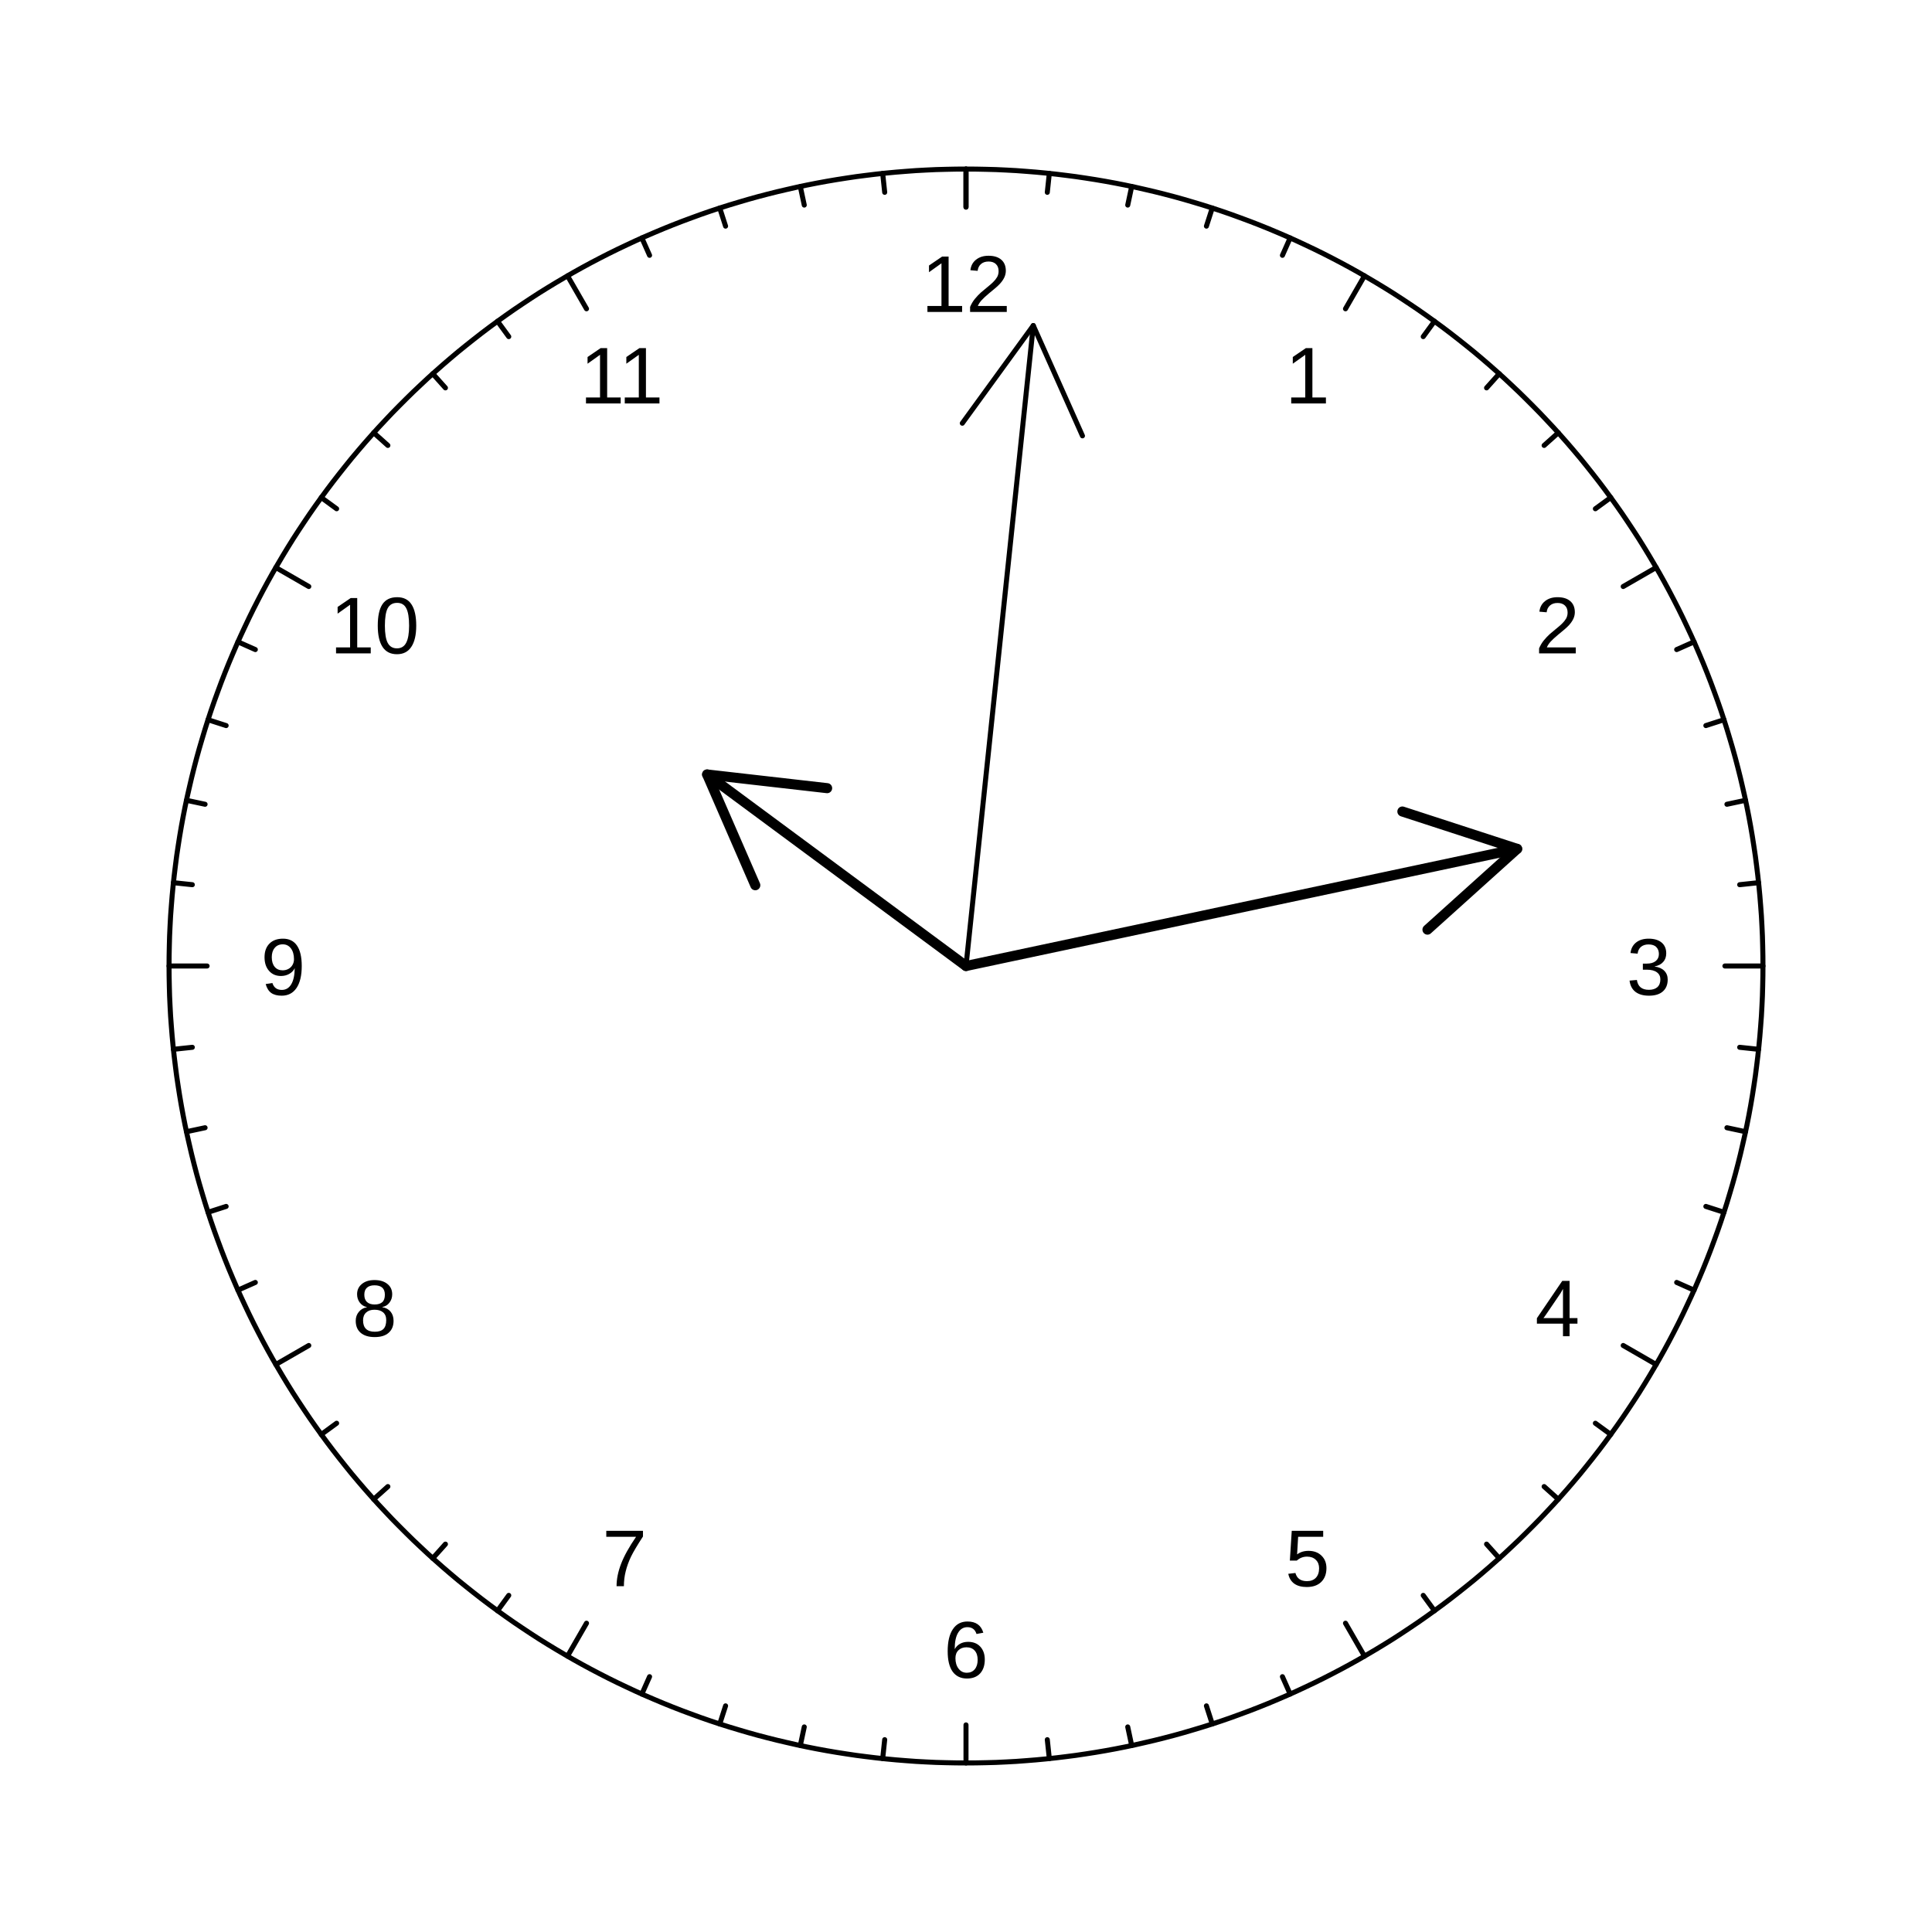
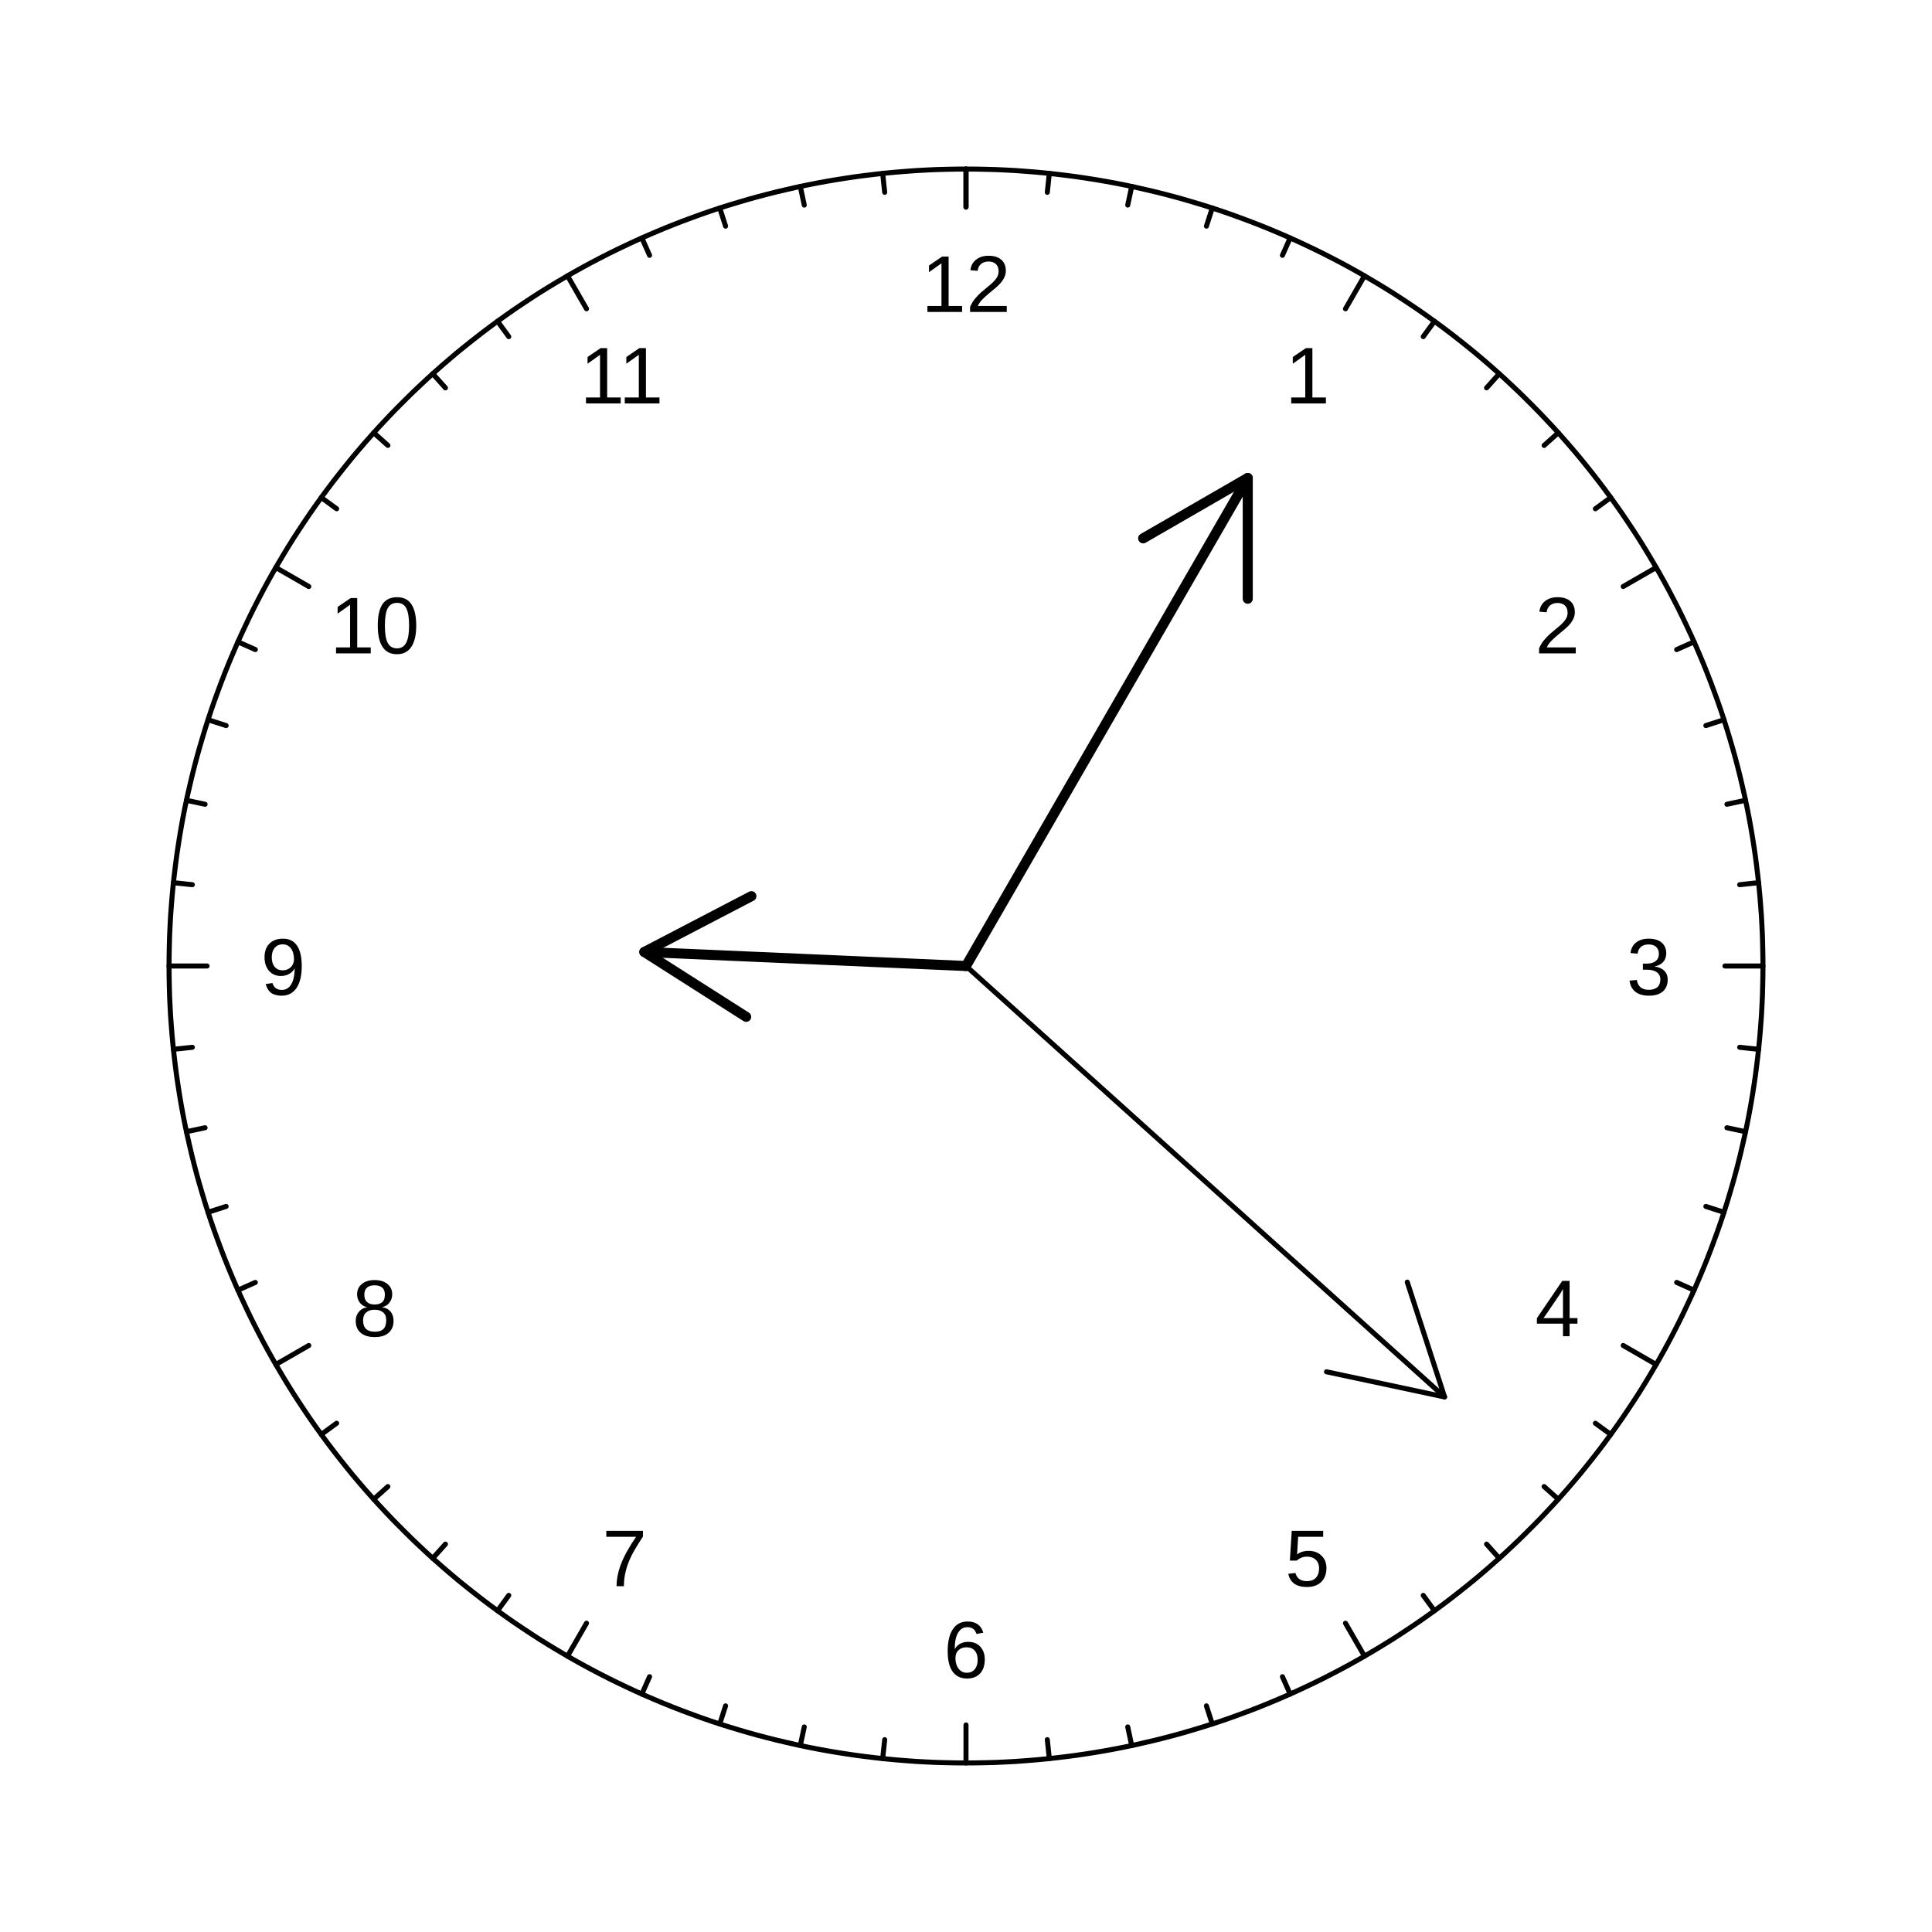
<svg xmlns="http://www.w3.org/2000/svg" viewBox="0 0 288.00 288.00">
  <defs>
    <style type="text/css">
    line, polyline, path, rect, circle {
      fill: none;
      stroke: #000000;
      stroke-linecap: round;
      stroke-linejoin: round;
      stroke-miterlimit: 10.00;
    }
  </style>
  </defs>
  <rect width="100%" height="100%" style="stroke: none; fill: #FFFFFF;" />
  <defs>
    <clipPath id="cpMTQuNHwyNzMuNnwyNzMuNnwxNC40">
      <rect x="14.40" y="14.40" width="259.20" height="259.20" />
    </clipPath>
  </defs>
  <polyline points="144.00,49.20 144.00,47.70 144.00,46.20 144.00,44.70 144.00,43.20 144.00,41.70 144.00,40.20 144.00,38.70 144.00,37.20 144.00,35.70 144.00,34.20 144.00,32.70 144.00,31.20 144.00,29.70 144.00,28.20 144.00,26.70 144.00,25.20 145.49,25.21 146.99,25.24 148.48,25.28 149.97,25.35 151.46,25.43 152.95,25.54 154.44,25.66 155.92,25.80 157.41,25.96 158.89,26.14 160.37,26.33 161.85,26.55 163.32,26.78 164.79,27.03 166.26,27.30 167.73,27.59 169.19,27.90 170.64,28.23 172.10,28.57 173.54,28.93 174.99,29.31 176.43,29.71 177.86,30.13 179.29,30.56 180.71,31.01 182.13,31.48 183.54,31.97 184.94,32.48 186.34,33.00 187.73,33.54 189.12,34.10 190.50,34.68 191.87,35.27 193.23,35.88 194.58,36.51 195.93,37.15 197.27,37.81 198.60,38.49 199.92,39.18 201.23,39.89 202.54,40.62 203.83,41.37 205.12,42.13 206.39,42.90 207.66,43.69 208.91,44.50 210.16,45.33 211.39,46.16 212.62,47.02 213.83,47.89 215.03,48.77 216.22,49.67 217.40,50.59 218.57,51.52 219.73,52.46 220.87,53.42 222.00,54.39 223.12,55.38 224.23,56.38 225.32,57.40 226.41,58.43 227.47,59.47 228.53,60.53 229.57,61.59 230.60,62.68 231.62,63.77 232.62,64.88 233.61,66.00 234.58,67.13 235.54,68.27 236.48,69.43 237.41,70.60 238.33,71.78 239.23,72.97 240.11,74.17 240.98,75.38 241.84,76.61 242.67,77.84 243.50,79.09 244.31,80.34 245.10,81.61 245.87,82.88 246.63,84.17 247.38,85.46 248.11,86.77 248.82,88.08 249.51,89.40 250.19,90.73 250.85,92.07 251.49,93.42 252.12,94.77 252.73,96.13 253.32,97.50 253.90,98.88 254.46,100.27 255.00,101.66 255.52,103.06 256.03,104.46 256.52,105.87 256.99,107.29 257.44,108.71 257.87,110.14 258.29,111.57 258.69,113.01 259.07,114.46 259.43,115.90 259.77,117.36 260.10,118.81 260.41,120.27 260.70,121.74 260.97,123.21 261.22,124.68 261.45,126.15 261.67,127.63 261.86,129.11 262.04,130.59 262.20,132.08 262.34,133.56 262.46,135.05 262.57,136.54 262.65,138.03 262.72,139.52 262.76,141.01 262.79,142.51 262.80,144.00 262.79,145.49 262.76,146.99 262.72,148.48 262.65,149.97 262.57,151.46 262.46,152.95 262.34,154.44 262.20,155.92 262.04,157.41 261.86,158.89 261.67,160.37 261.45,161.85 261.22,163.32 260.97,164.79 260.70,166.26 260.41,167.73 260.10,169.19 259.77,170.64 259.43,172.10 259.07,173.54 258.69,174.99 258.29,176.43 257.87,177.86 257.44,179.29 256.99,180.71 256.52,182.13 256.03,183.54 255.52,184.94 255.00,186.34 254.46,187.73 253.90,189.12 253.32,190.50 252.73,191.87 252.12,193.23 251.49,194.58 250.85,195.93 250.19,197.27 249.51,198.60 248.82,199.92 248.11,201.23 247.38,202.54 246.63,203.83 245.87,205.12 245.10,206.39 244.31,207.66 243.50,208.91 242.67,210.16 241.84,211.39 240.98,212.62 240.11,213.83 239.23,215.03 238.33,216.22 237.41,217.40 236.48,218.57 235.54,219.73 234.58,220.87 233.61,222.00 232.62,223.12 231.62,224.23 230.60,225.32 229.57,226.41 228.53,227.47 227.47,228.53 226.41,229.57 225.32,230.60 224.23,231.62 223.12,232.62 222.00,233.61 220.87,234.58 219.73,235.54 218.57,236.48 217.40,237.41 216.22,238.33 215.03,239.23 213.83,240.11 212.62,240.98 211.39,241.84 210.16,242.67 208.91,243.50 207.66,244.31 206.39,245.10 205.12,245.87 203.83,246.63 202.54,247.38 201.23,248.11 199.92,248.82 198.60,249.51 197.27,250.19 195.93,250.85 194.58,251.49 193.23,252.12 191.87,252.73 190.50,253.32 189.12,253.90 187.73,254.46 186.34,255.00 184.94,255.52 183.54,256.03 182.13,256.52 180.71,256.99 179.29,257.44 177.86,257.87 176.43,258.29 174.99,258.69 173.54,259.07 172.10,259.43 170.64,259.77 169.19,260.10 167.73,260.41 166.26,260.70 164.79,260.97 163.32,261.22 161.85,261.45 160.37,261.67 158.89,261.86 157.41,262.04 155.92,262.20 154.44,262.34 152.95,262.46 151.46,262.57 149.97,262.65 148.48,262.72 146.99,262.76 145.49,262.79 144.00,262.80 142.51,262.79 141.01,262.76 139.52,262.72 138.03,262.65 136.54,262.57 135.05,262.46 133.56,262.34 132.08,262.20 130.59,262.04 129.11,261.86 127.63,261.67 126.15,261.45 124.68,261.22 123.21,260.97 121.74,260.70 120.27,260.41 118.81,260.10 117.36,259.77 115.90,259.43 114.46,259.07 113.01,258.69 111.57,258.29 110.14,257.87 108.71,257.44 107.29,256.99 105.87,256.52 104.46,256.03 103.06,255.52 101.66,255.00 100.27,254.46 98.88,253.90 97.50,253.32 96.13,252.73 94.77,252.12 93.42,251.49 92.07,250.85 90.73,250.19 89.40,249.51 88.08,248.82 86.77,248.11 85.46,247.38 84.17,246.63 82.88,245.87 81.61,245.10 80.34,244.31 79.09,243.50 77.84,242.67 76.61,241.84 75.38,240.98 74.17,240.11 72.97,239.23 71.78,238.33 70.60,237.41 69.43,236.48 68.27,235.54 67.13,234.58 66.00,233.61 64.88,232.62 63.77,231.62 62.68,230.60 61.59,229.57 60.53,228.53 59.47,227.47 58.43,226.41 57.40,225.32 56.38,224.23 55.38,223.12 54.39,222.00 53.42,220.87 52.46,219.73 51.52,218.57 50.59,217.40 49.67,216.22 48.77,215.03 47.89,213.83 47.02,212.62 46.16,211.39 45.33,210.16 44.50,208.91 43.69,207.66 42.90,206.39 42.13,205.12 41.37,203.83 40.62,202.54 39.89,201.23 39.18,199.92 38.49,198.60 37.81,197.27 37.15,195.93 36.51,194.58 35.88,193.23 35.27,191.87 34.68,190.50 34.10,189.12 33.54,187.73 33.00,186.34 32.48,184.94 31.97,183.54 31.48,182.13 31.01,180.71 30.56,179.29 30.13,177.86 29.71,176.43 29.31,174.99 28.93,173.54 28.57,172.10 28.23,170.64 27.90,169.19 27.59,167.73 27.30,166.26 27.03,164.79 26.78,163.32 26.55,161.85 26.33,160.37 26.14,158.89 25.96,157.41 25.80,155.92 25.66,154.44 25.54,152.95 25.43,151.46 25.35,149.97 25.28,148.48 25.24,146.99 25.21,145.49 25.20,144.00 25.21,142.51 25.24,141.01 25.28,139.52 25.35,138.03 25.43,136.54 25.54,135.05 25.66,133.56 25.80,132.08 25.96,130.59 26.14,129.11 26.33,127.63 26.55,126.15 26.78,124.68 27.03,123.21 27.30,121.74 27.59,120.27 27.90,118.81 28.23,117.36 28.57,115.90 28.93,114.46 29.31,113.01 29.71,111.57 30.13,110.14 30.56,108.71 31.01,107.29 31.48,105.87 31.97,104.46 32.48,103.06 33.00,101.66 33.54,100.27 34.10,98.88 34.68,97.50 35.27,96.13 35.88,94.77 36.51,93.42 37.15,92.07 37.81,90.73 38.49,89.40 39.18,88.08 39.89,86.77 40.62,85.46 41.37,84.17 42.13,82.88 42.90,81.61 43.69,80.34 44.50,79.09 45.33,77.84 46.16,76.61 47.02,75.38 47.89,74.17 48.77,72.97 49.67,71.78 50.59,70.60 51.52,69.43 52.46,68.27 53.42,67.13 54.39,66.00 55.38,64.88 56.38,63.77 57.40,62.68 58.43,61.59 59.47,60.53 60.53,59.47 61.59,58.43 62.68,57.40 63.77,56.38 64.88,55.38 66.00,54.39 67.13,53.42 68.27,52.46 69.43,51.52 70.60,50.59 71.78,49.67 72.97,48.77 74.17,47.89 75.38,47.02 76.61,46.16 77.84,45.33 79.09,44.50 80.34,43.69 81.61,42.90 82.88,42.13 84.17,41.37 85.46,40.62 86.77,39.89 88.08,39.18 89.40,38.49 90.73,37.81 92.07,37.15 93.42,36.51 94.77,35.88 96.13,35.27 97.50,34.68 98.88,34.10 100.27,33.54 101.66,33.00 103.06,32.48 104.46,31.97 105.87,31.48 107.29,31.01 108.71,30.56 110.14,30.13 111.57,29.71 113.01,29.31 114.46,28.93 115.90,28.57 117.36,28.23 118.81,27.90 120.27,27.59 121.74,27.30 123.21,27.03 124.68,26.78 126.15,26.55 127.63,26.33 129.11,26.14 130.59,25.96 132.08,25.80 133.56,25.66 135.05,25.54 136.54,25.43 138.03,25.35 139.52,25.28 141.01,25.24 142.51,25.21 144.00,25.20 144.00,26.70 144.00,28.20 144.00,29.70 144.00,31.20 144.00,32.70 144.00,34.20 144.00,35.70 144.00,37.20 144.00,38.70 144.00,40.20 144.00,41.70 144.00,43.20 144.00,44.70 144.00,46.20 144.00,47.70 144.00,49.20 142.81,49.21 141.62,49.23 140.43,49.27 139.24,49.32 138.05,49.39 136.86,49.47 135.67,49.57 134.49,49.68 133.30,49.81 132.12,49.95 130.94,50.10 129.76,50.28 128.58,50.46 127.41,50.66 126.24,50.88 125.07,51.11 123.90,51.35 122.74,51.61 121.58,51.89 120.42,52.18 119.27,52.48 118.12,52.80 116.98,53.13 115.84,53.48 114.71,53.84 113.57,54.22 112.45,54.60 111.33,55.01 110.21,55.43 109.10,55.86 108.00,56.30 106.90,56.76 105.80,57.24 104.72,57.72 103.64,58.22 102.56,58.74 101.49,59.26 100.43,59.80 99.38,60.36 98.33,60.93 97.29,61.51 96.26,62.10 95.23,62.71 94.21,63.33 93.20,63.96 92.20,64.60 91.21,65.26 90.22,65.93 89.25,66.61 88.28,67.31 87.32,68.01 86.37,68.73 85.43,69.46 84.49,70.20 83.57,70.96 82.66,71.72 81.76,72.50 80.86,73.28 79.98,74.08 79.10,74.89 78.24,75.71 77.39,76.55 76.55,77.39 75.71,78.24 74.89,79.10 74.08,79.98 73.28,80.86 72.50,81.76 71.72,82.66 70.96,83.57 70.20,84.49 69.46,85.43 68.73,86.37 68.01,87.32 67.31,88.28 66.61,89.25 65.93,90.22 65.26,91.21 64.60,92.20 63.96,93.20 63.33,94.21 62.71,95.23 62.10,96.26 61.51,97.29 60.93,98.33 60.36,99.38 59.80,100.43 59.26,101.49 58.74,102.56 58.22,103.64 57.72,104.72 57.24,105.80 56.76,106.90 56.30,108.00 55.86,109.10 55.43,110.21 55.01,111.33 54.60,112.45 54.22,113.57 53.84,114.71 53.48,115.84 53.13,116.98 52.80,118.12 52.48,119.27 52.18,120.42 51.89,121.58 51.61,122.74 51.35,123.90 51.11,125.07 50.88,126.24 50.66,127.41 50.46,128.58 50.28,129.76 50.10,130.94 49.95,132.12 49.81,133.30 49.68,134.49 49.57,135.67 49.47,136.86 49.39,138.05 49.32,139.24 49.27,140.43 49.23,141.62 49.21,142.81 49.20,144.00 49.21,145.19 49.23,146.38 49.27,147.57 49.32,148.76 49.39,149.95 49.47,151.14 49.57,152.33 49.68,153.51 49.81,154.70 49.95,155.88 50.10,157.06 50.28,158.24 50.46,159.42 50.66,160.59 50.88,161.76 51.11,162.93 51.35,164.10 51.61,165.26 51.89,166.42 52.18,167.58 52.48,168.73 52.80,169.88 53.13,171.02 53.48,172.16 53.84,173.29 54.22,174.43 54.60,175.55 55.01,176.67 55.43,177.79 55.86,178.90 56.30,180.00 56.76,181.10 57.24,182.20 57.72,183.28 58.22,184.36 58.74,185.44 59.26,186.51 59.80,187.57 60.36,188.62 60.93,189.67 61.51,190.71 62.10,191.74 62.71,192.77 63.33,193.79 63.96,194.80 64.60,195.80 65.26,196.79 65.93,197.78 66.61,198.75 67.31,199.72 68.01,200.68 68.73,201.63 69.46,202.57 70.20,203.51 70.96,204.43 71.72,205.34 72.50,206.24 73.28,207.14 74.08,208.02 74.89,208.90 75.71,209.76 76.55,210.61 77.39,211.45 78.24,212.29 79.10,213.11 79.98,213.92 80.86,214.72 81.76,215.50 82.66,216.28 83.57,217.04 84.49,217.80 85.43,218.54 86.37,219.27 87.32,219.99 88.28,220.69 89.25,221.39 90.22,222.07 91.21,222.74 92.20,223.40 93.20,224.04 94.21,224.67 95.23,225.29 96.26,225.90 97.29,226.49 98.33,227.07 99.38,227.64 100.43,228.20 101.49,228.74 102.56,229.26 103.64,229.78 104.72,230.28 105.80,230.76 106.90,231.24 108.00,231.70 109.10,232.14 110.21,232.57 111.33,232.99 112.45,233.40 113.57,233.78 114.71,234.16 115.84,234.52 116.98,234.87 118.12,235.20 119.27,235.52 120.42,235.82 121.58,236.11 122.74,236.39 123.90,236.65 125.07,236.89 126.24,237.12 127.41,237.34 128.58,237.54 129.76,237.72 130.94,237.90 132.12,238.05 133.30,238.19 134.49,238.32 135.67,238.43 136.86,238.53 138.05,238.61 139.24,238.68 140.43,238.73 141.62,238.77 142.81,238.79 144.00,238.80 145.19,238.79 146.38,238.77 147.57,238.73 148.76,238.68 149.95,238.61 151.14,238.53 152.33,238.43 153.51,238.32 154.70,238.19 155.88,238.05 157.06,237.90 158.24,237.72 159.42,237.54 160.59,237.34 161.76,237.12 162.93,236.89 164.10,236.65 165.26,236.39 166.42,236.11 167.58,235.82 168.73,235.52 169.88,235.20 171.02,234.87 172.16,234.52 173.29,234.16 174.43,233.78 175.55,233.40 176.67,232.99 177.79,232.57 178.90,232.14 180.00,231.70 181.10,231.24 182.20,230.76 183.28,230.28 184.36,229.78 185.44,229.26 186.51,228.74 187.57,228.20 188.62,227.64 189.67,227.07 190.71,226.49 191.74,225.90 192.77,225.29 193.79,224.67 194.80,224.04 195.80,223.40 196.79,222.74 197.78,222.07 198.75,221.39 199.72,220.69 200.68,219.99 201.63,219.27 202.57,218.54 203.51,217.80 204.43,217.04 205.34,216.28 206.24,215.50 207.14,214.72 208.02,213.92 208.90,213.11 209.76,212.29 210.61,211.45 211.45,210.61 212.29,209.76 213.11,208.90 213.92,208.02 214.72,207.14 215.50,206.24 216.28,205.34 217.04,204.43 217.80,203.51 218.54,202.57 219.27,201.63 219.99,200.68 220.69,199.72 221.39,198.75 222.07,197.78 222.74,196.79 223.40,195.80 224.04,194.80 224.67,193.79 225.29,192.77 225.90,191.74 226.49,190.71 227.07,189.67 227.64,188.62 228.20,187.57 228.74,186.51 229.26,185.44 229.78,184.36 230.28,183.28 230.76,182.20 231.24,181.10 231.70,180.00 232.14,178.90 232.57,177.79 232.99,176.67 233.40,175.55 233.78,174.43 234.16,173.29 234.52,172.16 234.87,171.02 235.20,169.88 235.52,168.73 235.82,167.58 236.11,166.42 236.39,165.26 236.65,164.10 236.89,162.93 237.12,161.76 237.34,160.59 237.54,159.42 237.72,158.24 237.90,157.06 238.05,155.88 238.19,154.70 238.32,153.51 238.43,152.33 238.53,151.14 238.61,149.95 238.68,148.76 238.73,147.57 238.77,146.38 238.79,145.19 238.80,144.00 238.79,142.81 238.77,141.62 238.73,140.43 238.68,139.24 238.61,138.05 238.53,136.86 238.43,135.67 238.32,134.49 238.19,133.30 238.05,132.12 237.90,130.94 237.72,129.76 237.54,128.58 237.34,127.41 237.12,126.24 236.89,125.07 236.65,123.90 236.39,122.74 236.11,121.58 235.82,120.42 235.52,119.27 235.20,118.12 234.87,116.98 234.52,115.84 234.16,114.71 233.78,113.57 233.40,112.45 232.99,111.33 232.57,110.21 232.14,109.10 231.70,108.00 231.24,106.90 230.76,105.80 230.28,104.72 229.78,103.64 229.26,102.56 228.74,101.49 228.20,100.43 227.64,99.38 227.07,98.33 226.49,97.29 225.90,96.26 225.29,95.23 224.67,94.21 224.04,93.20 223.40,92.20 222.74,91.21 222.07,90.22 221.39,89.25 220.69,88.28 219.99,87.32 219.27,86.37 218.54,85.43 217.80,84.49 217.04,83.57 216.28,82.66 215.50,81.76 214.72,80.86 213.92,79.98 213.11,79.10 212.29,78.24 211.45,77.39 210.61,76.55 209.76,75.71 208.90,74.89 208.02,74.08 207.14,73.28 206.24,72.50 205.34,71.72 204.43,70.96 203.51,70.20 202.57,69.46 201.63,68.73 200.68,68.01 199.72,67.31 198.75,66.61 197.78,65.93 196.79,65.26 195.80,64.60 194.80,63.96 193.79,63.33 192.77,62.71 191.74,62.10 190.71,61.51 189.67,60.93 188.62,60.36 187.57,59.80 186.51,59.26 185.44,58.74 184.36,58.22 183.28,57.72 182.20,57.24 181.10,56.76 180.00,56.30 178.90,55.86 177.79,55.43 176.67,55.01 175.55,54.60 174.43,54.22 173.29,53.84 172.16,53.48 171.02,53.13 169.88,52.80 168.73,52.48 167.58,52.18 166.42,51.89 165.26,51.61 164.10,51.35 162.93,51.11 161.76,50.88 160.59,50.66 159.42,50.46 158.24,50.28 157.06,50.10 155.88,49.95 154.70,49.81 153.51,49.68 152.33,49.57 151.14,49.47 149.95,49.39 148.76,49.32 147.57,49.27 146.38,49.23 145.19,49.21 144.00,49.20 144.00,49.20 " style="stroke-width: 0.75; stroke: none;" clip-path="url(#cpMTQuNHwyNzMuNnwyNzMuNnwxNC40)" />
  <polyline points="144.00,25.20 145.49,25.21 146.99,25.24 148.48,25.28 149.97,25.35 151.46,25.43 152.95,25.54 154.44,25.66 155.92,25.80 157.41,25.96 158.89,26.14 160.37,26.33 161.85,26.55 163.32,26.78 164.79,27.03 166.26,27.30 167.73,27.59 169.19,27.90 170.64,28.23 172.10,28.57 173.54,28.93 174.99,29.31 176.43,29.71 177.86,30.13 179.29,30.56 180.71,31.01 182.13,31.48 183.54,31.97 184.94,32.48 186.34,33.00 187.73,33.54 189.12,34.10 190.50,34.68 191.87,35.27 193.23,35.88 194.58,36.51 195.93,37.15 197.27,37.81 198.60,38.49 199.92,39.18 201.23,39.89 202.54,40.62 203.83,41.37 205.12,42.13 206.39,42.90 207.66,43.69 208.91,44.50 210.16,45.33 211.39,46.16 212.62,47.02 213.83,47.89 215.03,48.77 216.22,49.67 217.40,50.59 218.57,51.52 219.73,52.46 220.87,53.42 222.00,54.39 223.12,55.38 224.23,56.38 225.32,57.40 226.41,58.43 227.47,59.47 228.53,60.53 229.57,61.59 230.60,62.68 231.62,63.77 232.62,64.88 233.61,66.00 234.58,67.13 235.54,68.27 236.48,69.43 237.41,70.60 238.33,71.78 239.23,72.97 240.11,74.17 240.98,75.38 241.84,76.61 242.67,77.84 243.50,79.09 244.31,80.34 245.10,81.61 245.87,82.88 246.63,84.17 247.38,85.46 248.11,86.77 248.82,88.08 249.51,89.40 250.19,90.73 250.85,92.07 251.49,93.42 252.12,94.77 252.73,96.13 253.32,97.50 253.90,98.88 254.46,100.27 255.00,101.66 255.52,103.06 256.03,104.46 256.52,105.87 256.99,107.29 257.44,108.71 257.87,110.14 258.29,111.57 258.69,113.01 259.07,114.46 259.43,115.90 259.77,117.36 260.10,118.81 260.41,120.27 260.70,121.74 260.97,123.21 261.22,124.68 261.45,126.15 261.67,127.63 261.86,129.11 262.04,130.59 262.20,132.08 262.34,133.56 262.46,135.05 262.57,136.54 262.65,138.03 262.72,139.52 262.76,141.01 262.79,142.51 262.80,144.00 262.79,145.49 262.76,146.99 262.72,148.48 262.65,149.97 262.57,151.46 262.46,152.95 262.34,154.44 262.20,155.92 262.04,157.41 261.86,158.89 261.67,160.37 261.45,161.85 261.22,163.32 260.97,164.79 260.70,166.26 260.41,167.73 260.10,169.19 259.77,170.64 259.43,172.10 259.07,173.54 258.69,174.99 258.29,176.43 257.87,177.86 257.44,179.29 256.99,180.71 256.52,182.13 256.03,183.54 255.52,184.94 255.00,186.34 254.46,187.73 253.90,189.12 253.32,190.50 252.73,191.87 252.12,193.23 251.49,194.58 250.85,195.93 250.19,197.27 249.51,198.60 248.82,199.92 248.11,201.23 247.38,202.54 246.63,203.83 245.87,205.12 245.10,206.39 244.31,207.66 243.50,208.91 242.67,210.16 241.84,211.39 240.98,212.62 240.11,213.83 239.23,215.03 238.33,216.22 237.41,217.40 236.48,218.57 235.54,219.73 234.58,220.87 233.61,222.00 232.62,223.12 231.62,224.23 230.60,225.32 229.57,226.41 228.53,227.47 227.47,228.53 226.41,229.57 225.32,230.60 224.23,231.62 223.12,232.62 222.00,233.61 220.87,234.58 219.73,235.54 218.57,236.48 217.40,237.41 216.22,238.33 215.03,239.23 213.83,240.11 212.62,240.98 211.39,241.84 210.16,242.67 208.91,243.50 207.66,244.31 206.39,245.10 205.12,245.87 203.83,246.63 202.54,247.38 201.23,248.11 199.92,248.82 198.60,249.51 197.27,250.19 195.93,250.85 194.58,251.49 193.23,252.12 191.87,252.73 190.50,253.32 189.12,253.90 187.73,254.46 186.34,255.00 184.94,255.52 183.54,256.03 182.13,256.52 180.71,256.99 179.29,257.44 177.86,257.87 176.43,258.29 174.99,258.69 173.54,259.07 172.10,259.43 170.64,259.77 169.19,260.10 167.73,260.41 166.26,260.70 164.79,260.97 163.32,261.22 161.85,261.45 160.37,261.67 158.89,261.86 157.41,262.04 155.92,262.20 154.44,262.34 152.95,262.46 151.46,262.57 149.97,262.65 148.48,262.72 146.99,262.76 145.49,262.79 144.00,262.80 142.51,262.79 141.01,262.76 139.52,262.72 138.03,262.65 136.54,262.57 135.05,262.46 133.56,262.34 132.08,262.20 130.59,262.04 129.11,261.86 127.63,261.67 126.15,261.45 124.68,261.22 123.21,260.97 121.74,260.70 120.27,260.41 118.81,260.10 117.36,259.77 115.90,259.43 114.46,259.07 113.01,258.69 111.57,258.29 110.14,257.87 108.71,257.44 107.29,256.99 105.87,256.52 104.46,256.03 103.06,255.52 101.66,255.00 100.27,254.46 98.88,253.90 97.50,253.32 96.13,252.73 94.77,252.12 93.42,251.49 92.07,250.85 90.73,250.19 89.40,249.51 88.08,248.82 86.77,248.11 85.46,247.38 84.17,246.63 82.88,245.87 81.61,245.10 80.34,244.31 79.09,243.50 77.84,242.67 76.61,241.84 75.38,240.98 74.17,240.11 72.97,239.23 71.78,238.33 70.60,237.41 69.43,236.48 68.27,235.54 67.13,234.58 66.00,233.61 64.88,232.62 63.77,231.62 62.68,230.60 61.59,229.57 60.53,228.53 59.47,227.47 58.43,226.41 57.40,225.32 56.38,224.23 55.38,223.12 54.39,222.00 53.42,220.87 52.46,219.73 51.52,218.57 50.59,217.40 49.67,216.22 48.77,215.03 47.89,213.83 47.02,212.62 46.16,211.39 45.33,210.16 44.50,208.91 43.69,207.66 42.90,206.39 42.13,205.12 41.37,203.83 40.62,202.54 39.89,201.23 39.18,199.92 38.49,198.60 37.81,197.27 37.15,195.93 36.51,194.58 35.88,193.23 35.27,191.87 34.68,190.50 34.10,189.12 33.54,187.73 33.00,186.34 32.48,184.94 31.97,183.54 31.48,182.13 31.01,180.71 30.56,179.29 30.13,177.86 29.71,176.43 29.31,174.99 28.93,173.54 28.57,172.10 28.23,170.64 27.90,169.19 27.59,167.73 27.30,166.26 27.03,164.79 26.78,163.32 26.55,161.85 26.33,160.37 26.14,158.89 25.96,157.41 25.80,155.92 25.66,154.44 25.54,152.95 25.43,151.46 25.35,149.97 25.28,148.48 25.24,146.99 25.21,145.49 25.20,144.00 25.21,142.51 25.24,141.01 25.28,139.52 25.35,138.03 25.43,136.54 25.54,135.05 25.66,133.56 25.80,132.08 25.96,130.59 26.14,129.11 26.33,127.63 26.55,126.15 26.78,124.68 27.03,123.21 27.30,121.74 27.59,120.27 27.90,118.81 28.23,117.36 28.57,115.90 28.93,114.46 29.31,113.01 29.71,111.57 30.13,110.14 30.56,108.71 31.01,107.29 31.48,105.87 31.97,104.46 32.48,103.06 33.00,101.66 33.54,100.27 34.10,98.88 34.68,97.50 35.27,96.13 35.88,94.77 36.51,93.42 37.15,92.07 37.81,90.73 38.49,89.40 39.18,88.08 39.89,86.77 40.62,85.46 41.37,84.17 42.13,82.88 42.90,81.61 43.69,80.34 44.50,79.09 45.33,77.84 46.16,76.61 47.02,75.38 47.89,74.17 48.77,72.97 49.67,71.78 50.59,70.60 51.52,69.43 52.46,68.27 53.42,67.13 54.39,66.00 55.38,64.88 56.38,63.77 57.40,62.68 58.43,61.59 59.47,60.53 60.53,59.47 61.59,58.43 62.68,57.40 63.77,56.38 64.88,55.38 66.00,54.39 67.13,53.42 68.27,52.46 69.43,51.52 70.60,50.59 71.78,49.67 72.97,48.77 74.17,47.89 75.38,47.02 76.61,46.16 77.84,45.33 79.09,44.50 80.34,43.69 81.61,42.90 82.88,42.13 84.17,41.37 85.46,40.62 86.77,39.89 88.08,39.18 89.40,38.49 90.73,37.81 92.07,37.15 93.42,36.51 94.77,35.88 96.13,35.27 97.50,34.68 98.88,34.10 100.27,33.54 101.66,33.00 103.06,32.48 104.46,31.97 105.87,31.48 107.29,31.01 108.71,30.56 110.14,30.13 111.57,29.71 113.01,29.31 114.46,28.93 115.90,28.57 117.36,28.23 118.81,27.90 120.27,27.59 121.74,27.30 123.21,27.03 124.68,26.78 126.15,26.55 127.63,26.33 129.11,26.14 130.59,25.96 132.08,25.80 133.56,25.66 135.05,25.54 136.54,25.43 138.03,25.35 139.52,25.28 141.01,25.24 142.51,25.21 144.00,25.20 " style="stroke-width: 0.75;" clip-path="url(#cpMTQuNHwyNzMuNnwyNzMuNnwxNC40)" />
  <polyline points="144.00,25.20 144.00,30.87 " style="stroke-width: 0.75;" clip-path="url(#cpMTQuNHwyNzMuNnwyNzMuNnwxNC40)" />
  <polyline points="203.40,41.12 200.57,46.03 " style="stroke-width: 0.75;" clip-path="url(#cpMTQuNHwyNzMuNnwyNzMuNnwxNC40)" />
  <polyline points="246.88,84.60 241.97,87.43 " style="stroke-width: 0.75;" clip-path="url(#cpMTQuNHwyNzMuNnwyNzMuNnwxNC40)" />
  <polyline points="262.80,144.00 257.13,144.00 " style="stroke-width: 0.75;" clip-path="url(#cpMTQuNHwyNzMuNnwyNzMuNnwxNC40)" />
  <polyline points="246.88,203.40 241.97,200.57 " style="stroke-width: 0.75;" clip-path="url(#cpMTQuNHwyNzMuNnwyNzMuNnwxNC40)" />
  <polyline points="203.40,246.88 200.57,241.97 " style="stroke-width: 0.75;" clip-path="url(#cpMTQuNHwyNzMuNnwyNzMuNnwxNC40)" />
  <polyline points="144.00,262.80 144.00,257.13 " style="stroke-width: 0.75;" clip-path="url(#cpMTQuNHwyNzMuNnwyNzMuNnwxNC40)" />
  <polyline points="84.60,246.88 87.43,241.97 " style="stroke-width: 0.75;" clip-path="url(#cpMTQuNHwyNzMuNnwyNzMuNnwxNC40)" />
  <polyline points="41.12,203.40 46.03,200.57 " style="stroke-width: 0.75;" clip-path="url(#cpMTQuNHwyNzMuNnwyNzMuNnwxNC40)" />
  <polyline points="25.20,144.00 30.87,144.00 " style="stroke-width: 0.75;" clip-path="url(#cpMTQuNHwyNzMuNnwyNzMuNnwxNC40)" />
  <polyline points="41.12,84.60 46.03,87.43 " style="stroke-width: 0.75;" clip-path="url(#cpMTQuNHwyNzMuNnwyNzMuNnwxNC40)" />
  <polyline points="84.60,41.12 87.43,46.03 " style="stroke-width: 0.75;" clip-path="url(#cpMTQuNHwyNzMuNnwyNzMuNnwxNC40)" />
  <polyline points="144.00,25.20 144.00,30.87 " style="stroke-width: 0.75;" clip-path="url(#cpMTQuNHwyNzMuNnwyNzMuNnwxNC40)" />
  <polyline points="156.42,25.85 156.12,28.67 " style="stroke-width: 0.75;" clip-path="url(#cpMTQuNHwyNzMuNnwyNzMuNnwxNC40)" />
  <polyline points="168.70,27.80 168.11,30.57 " style="stroke-width: 0.75;" clip-path="url(#cpMTQuNHwyNzMuNnwyNzMuNnwxNC40)" />
  <polyline points="180.71,31.01 179.84,33.71 " style="stroke-width: 0.75;" clip-path="url(#cpMTQuNHwyNzMuNnwyNzMuNnwxNC40)" />
  <polyline points="192.32,35.47 191.17,38.06 " style="stroke-width: 0.75;" clip-path="url(#cpMTQuNHwyNzMuNnwyNzMuNnwxNC40)" />
  <polyline points="213.83,47.89 212.16,50.18 " style="stroke-width: 0.75;" clip-path="url(#cpMTQuNHwyNzMuNnwyNzMuNnwxNC40)" />
  <polyline points="223.49,55.71 221.60,57.82 " style="stroke-width: 0.75;" clip-path="url(#cpMTQuNHwyNzMuNnwyNzMuNnwxNC40)" />
  <polyline points="232.29,64.51 230.18,66.40 " style="stroke-width: 0.75;" clip-path="url(#cpMTQuNHwyNzMuNnwyNzMuNnwxNC40)" />
  <polyline points="240.11,74.17 237.82,75.84 " style="stroke-width: 0.75;" clip-path="url(#cpMTQuNHwyNzMuNnwyNzMuNnwxNC40)" />
  <polyline points="252.53,95.68 249.94,96.83 " style="stroke-width: 0.75;" clip-path="url(#cpMTQuNHwyNzMuNnwyNzMuNnwxNC40)" />
  <polyline points="256.99,107.29 254.29,108.16 " style="stroke-width: 0.75;" clip-path="url(#cpMTQuNHwyNzMuNnwyNzMuNnwxNC40)" />
  <polyline points="260.20,119.30 257.43,119.89 " style="stroke-width: 0.75;" clip-path="url(#cpMTQuNHwyNzMuNnwyNzMuNnwxNC40)" />
  <polyline points="262.15,131.58 259.33,131.88 " style="stroke-width: 0.75;" clip-path="url(#cpMTQuNHwyNzMuNnwyNzMuNnwxNC40)" />
  <polyline points="262.15,156.42 259.33,156.12 " style="stroke-width: 0.75;" clip-path="url(#cpMTQuNHwyNzMuNnwyNzMuNnwxNC40)" />
  <polyline points="260.20,168.70 257.43,168.11 " style="stroke-width: 0.75;" clip-path="url(#cpMTQuNHwyNzMuNnwyNzMuNnwxNC40)" />
  <polyline points="256.99,180.71 254.29,179.84 " style="stroke-width: 0.75;" clip-path="url(#cpMTQuNHwyNzMuNnwyNzMuNnwxNC40)" />
  <polyline points="252.53,192.32 249.94,191.17 " style="stroke-width: 0.75;" clip-path="url(#cpMTQuNHwyNzMuNnwyNzMuNnwxNC40)" />
  <polyline points="240.11,213.83 237.82,212.16 " style="stroke-width: 0.75;" clip-path="url(#cpMTQuNHwyNzMuNnwyNzMuNnwxNC40)" />
  <polyline points="232.29,223.49 230.18,221.60 " style="stroke-width: 0.75;" clip-path="url(#cpMTQuNHwyNzMuNnwyNzMuNnwxNC40)" />
  <polyline points="223.49,232.29 221.60,230.18 " style="stroke-width: 0.75;" clip-path="url(#cpMTQuNHwyNzMuNnwyNzMuNnwxNC40)" />
  <polyline points="213.83,240.11 212.16,237.82 " style="stroke-width: 0.75;" clip-path="url(#cpMTQuNHwyNzMuNnwyNzMuNnwxNC40)" />
  <polyline points="192.32,252.53 191.17,249.94 " style="stroke-width: 0.75;" clip-path="url(#cpMTQuNHwyNzMuNnwyNzMuNnwxNC40)" />
  <polyline points="180.71,256.99 179.84,254.29 " style="stroke-width: 0.75;" clip-path="url(#cpMTQuNHwyNzMuNnwyNzMuNnwxNC40)" />
  <polyline points="168.70,260.20 168.11,257.43 " style="stroke-width: 0.75;" clip-path="url(#cpMTQuNHwyNzMuNnwyNzMuNnwxNC40)" />
  <polyline points="156.42,262.15 156.12,259.33 " style="stroke-width: 0.75;" clip-path="url(#cpMTQuNHwyNzMuNnwyNzMuNnwxNC40)" />
  <polyline points="131.58,262.15 131.88,259.33 " style="stroke-width: 0.75;" clip-path="url(#cpMTQuNHwyNzMuNnwyNzMuNnwxNC40)" />
  <polyline points="119.30,260.20 119.89,257.43 " style="stroke-width: 0.75;" clip-path="url(#cpMTQuNHwyNzMuNnwyNzMuNnwxNC40)" />
  <polyline points="107.29,256.99 108.16,254.29 " style="stroke-width: 0.75;" clip-path="url(#cpMTQuNHwyNzMuNnwyNzMuNnwxNC40)" />
  <polyline points="95.68,252.53 96.83,249.94 " style="stroke-width: 0.75;" clip-path="url(#cpMTQuNHwyNzMuNnwyNzMuNnwxNC40)" />
  <polyline points="74.17,240.11 75.84,237.82 " style="stroke-width: 0.75;" clip-path="url(#cpMTQuNHwyNzMuNnwyNzMuNnwxNC40)" />
  <polyline points="64.51,232.29 66.40,230.18 " style="stroke-width: 0.75;" clip-path="url(#cpMTQuNHwyNzMuNnwyNzMuNnwxNC40)" />
  <polyline points="55.71,223.49 57.82,221.60 " style="stroke-width: 0.75;" clip-path="url(#cpMTQuNHwyNzMuNnwyNzMuNnwxNC40)" />
  <polyline points="47.89,213.83 50.18,212.16 " style="stroke-width: 0.75;" clip-path="url(#cpMTQuNHwyNzMuNnwyNzMuNnwxNC40)" />
  <polyline points="35.47,192.32 38.06,191.17 " style="stroke-width: 0.75;" clip-path="url(#cpMTQuNHwyNzMuNnwyNzMuNnwxNC40)" />
  <polyline points="31.01,180.71 33.71,179.84 " style="stroke-width: 0.75;" clip-path="url(#cpMTQuNHwyNzMuNnwyNzMuNnwxNC40)" />
  <polyline points="27.80,168.70 30.57,168.11 " style="stroke-width: 0.75;" clip-path="url(#cpMTQuNHwyNzMuNnwyNzMuNnwxNC40)" />
  <polyline points="25.85,156.42 28.67,156.12 " style="stroke-width: 0.75;" clip-path="url(#cpMTQuNHwyNzMuNnwyNzMuNnwxNC40)" />
  <polyline points="25.85,131.58 28.67,131.88 " style="stroke-width: 0.75;" clip-path="url(#cpMTQuNHwyNzMuNnwyNzMuNnwxNC40)" />
  <polyline points="27.80,119.30 30.57,119.89 " style="stroke-width: 0.75;" clip-path="url(#cpMTQuNHwyNzMuNnwyNzMuNnwxNC40)" />
  <polyline points="31.01,107.29 33.71,108.16 " style="stroke-width: 0.75;" clip-path="url(#cpMTQuNHwyNzMuNnwyNzMuNnwxNC40)" />
  <polyline points="35.47,95.68 38.06,96.83 " style="stroke-width: 0.75;" clip-path="url(#cpMTQuNHwyNzMuNnwyNzMuNnwxNC40)" />
  <polyline points="47.89,74.17 50.18,75.84 " style="stroke-width: 0.75;" clip-path="url(#cpMTQuNHwyNzMuNnwyNzMuNnwxNC40)" />
  <polyline points="55.71,64.51 57.82,66.40 " style="stroke-width: 0.75;" clip-path="url(#cpMTQuNHwyNzMuNnwyNzMuNnwxNC40)" />
  <polyline points="64.51,55.71 66.40,57.82 " style="stroke-width: 0.75;" clip-path="url(#cpMTQuNHwyNzMuNnwyNzMuNnwxNC40)" />
  <polyline points="74.17,47.89 75.84,50.18 " style="stroke-width: 0.75;" clip-path="url(#cpMTQuNHwyNzMuNnwyNzMuNnwxNC40)" />
  <polyline points="95.68,35.47 96.83,38.06 " style="stroke-width: 0.75;" clip-path="url(#cpMTQuNHwyNzMuNnwyNzMuNnwxNC40)" />
  <polyline points="107.29,31.01 108.16,33.71 " style="stroke-width: 0.75;" clip-path="url(#cpMTQuNHwyNzMuNnwyNzMuNnwxNC40)" />
  <polyline points="119.30,27.80 119.89,30.57 " style="stroke-width: 0.75;" clip-path="url(#cpMTQuNHwyNzMuNnwyNzMuNnwxNC40)" />
  <polyline points="131.58,25.85 131.88,28.67 " style="stroke-width: 0.75;" clip-path="url(#cpMTQuNHwyNzMuNnwyNzMuNnwxNC40)" />
  <g clip-path="url(#cpMTQuNHwyNzMuNnwyNzMuNnwxNC40)">
    <text x="191.56" y="60.14" style="font-size: 12.00px; font-family: Arial;" textLength="6.67px" lengthAdjust="spacingAndGlyphs">1</text>
  </g>
  <g clip-path="url(#cpMTQuNHwyNzMuNnwyNzMuNnwxNC40)">
    <text x="228.82" y="97.40" style="font-size: 12.00px; font-family: Arial;" textLength="6.67px" lengthAdjust="spacingAndGlyphs">2</text>
  </g>
  <g clip-path="url(#cpMTQuNHwyNzMuNnwyNzMuNnwxNC40)">
    <text x="242.46" y="148.30" style="font-size: 12.00px; font-family: Arial;" textLength="6.67px" lengthAdjust="spacingAndGlyphs">3</text>
  </g>
  <g clip-path="url(#cpMTQuNHwyNzMuNnwyNzMuNnwxNC40)">
    <text x="228.82" y="199.19" style="font-size: 12.00px; font-family: Arial;" textLength="6.67px" lengthAdjust="spacingAndGlyphs">4</text>
  </g>
  <g clip-path="url(#cpMTQuNHwyNzMuNnwyNzMuNnwxNC40)">
    <text x="191.56" y="236.45" style="font-size: 12.00px; font-family: Arial;" textLength="6.67px" lengthAdjust="spacingAndGlyphs">5</text>
  </g>
  <g clip-path="url(#cpMTQuNHwyNzMuNnwyNzMuNnwxNC40)">
    <text x="140.66" y="250.09" style="font-size: 12.00px; font-family: Arial;" textLength="6.67px" lengthAdjust="spacingAndGlyphs">6</text>
  </g>
  <g clip-path="url(#cpMTQuNHwyNzMuNnwyNzMuNnwxNC40)">
    <text x="89.77" y="236.45" style="font-size: 12.00px; font-family: Arial;" textLength="6.67px" lengthAdjust="spacingAndGlyphs">7</text>
  </g>
  <g clip-path="url(#cpMTQuNHwyNzMuNnwyNzMuNnwxNC40)">
    <text x="52.51" y="199.19" style="font-size: 12.00px; font-family: Arial;" textLength="6.67px" lengthAdjust="spacingAndGlyphs">8</text>
  </g>
  <g clip-path="url(#cpMTQuNHwyNzMuNnwyNzMuNnwxNC40)">
    <text x="38.87" y="148.30" style="font-size: 12.00px; font-family: Arial;" textLength="6.67px" lengthAdjust="spacingAndGlyphs">9</text>
  </g>
  <g clip-path="url(#cpMTQuNHwyNzMuNnwyNzMuNnwxNC40)">
    <text x="49.17" y="97.40" style="font-size: 12.00px; font-family: Arial;" textLength="13.35px" lengthAdjust="spacingAndGlyphs">10</text>
  </g>
  <g clip-path="url(#cpMTQuNHwyNzMuNnwyNzMuNnwxNC40)">
    <text x="86.43" y="60.14" style="font-size: 12.00px; font-family: Arial;" textLength="13.35px" lengthAdjust="spacingAndGlyphs">11</text>
  </g>
  <g clip-path="url(#cpMTQuNHwyNzMuNnwyNzMuNnwxNC40)">
    <text x="137.33" y="46.50" style="font-size: 12.00px; font-family: Arial;" textLength="13.35px" lengthAdjust="spacingAndGlyphs">12</text>
  </g>
-   <line x1="144.00" y1="144.00" x2="154.03" y2="48.53" style="stroke-width: 0.75;" clip-path="url(#cpMTQuNHwyNzMuNnwyNzMuNnwxNC40)" />
-   <polyline points="161.36,64.97 154.03,48.53 143.45,63.09 " style="stroke-width: 0.75;" clip-path="url(#cpMTQuNHwyNzMuNnwyNzMuNnwxNC40)" />
-   <line x1="144.00" y1="144.00" x2="226.16" y2="126.54" style="stroke-width: 1.50;" clip-path="url(#cpMTQuNHwyNzMuNnwyNzMuNnwxNC40)" />
-   <polyline points="212.79,138.58 226.16,126.54 209.05,120.97 " style="stroke-width: 1.50;" clip-path="url(#cpMTQuNHwyNzMuNnwyNzMuNnwxNC40)" />
-   <line x1="144.00" y1="144.00" x2="105.41" y2="115.45" style="stroke-width: 1.50;" clip-path="url(#cpMTQuNHwyNzMuNnwyNzMuNnwxNC40)" />
-   <polyline points="123.30,117.49 105.41,115.45 112.59,131.96 " style="stroke-width: 1.50;" clip-path="url(#cpMTQuNHwyNzMuNnwyNzMuNnwxNC40)" />
+   <line x1="144.00" y1="144.00" x2="215.34" y2="208.24" style="stroke-width: 0.75;" clip-path="url(#cpMTQuNHwyNzMuNnwyNzMuNnwxNC40)" />
+   <polyline points="197.74,204.49 215.34,208.24 209.78,191.12 " style="stroke-width: 0.75;" clip-path="url(#cpMTQuNHwyNzMuNnwyNzMuNnwxNC40)" />
+   <line x1="144.00" y1="144.00" x2="186.00" y2="71.25" style="stroke-width: 1.50;" clip-path="url(#cpMTQuNHwyNzMuNnwyNzMuNnwxNC40)" />
+   <polyline points="186.00,89.25 186.00,71.25 170.41,80.25 " style="stroke-width: 1.50;" clip-path="url(#cpMTQuNHwyNzMuNnwyNzMuNnwxNC40)" />
+   <line x1="144.00" y1="144.00" x2="96.05" y2="141.91" style="stroke-width: 1.50;" clip-path="url(#cpMTQuNHwyNzMuNnwyNzMuNnwxNC40)" />
+   <polyline points="112.01,133.59 96.05,141.91 111.23,151.58 " style="stroke-width: 1.50;" clip-path="url(#cpMTQuNHwyNzMuNnwyNzMuNnwxNC40)" />
</svg>
